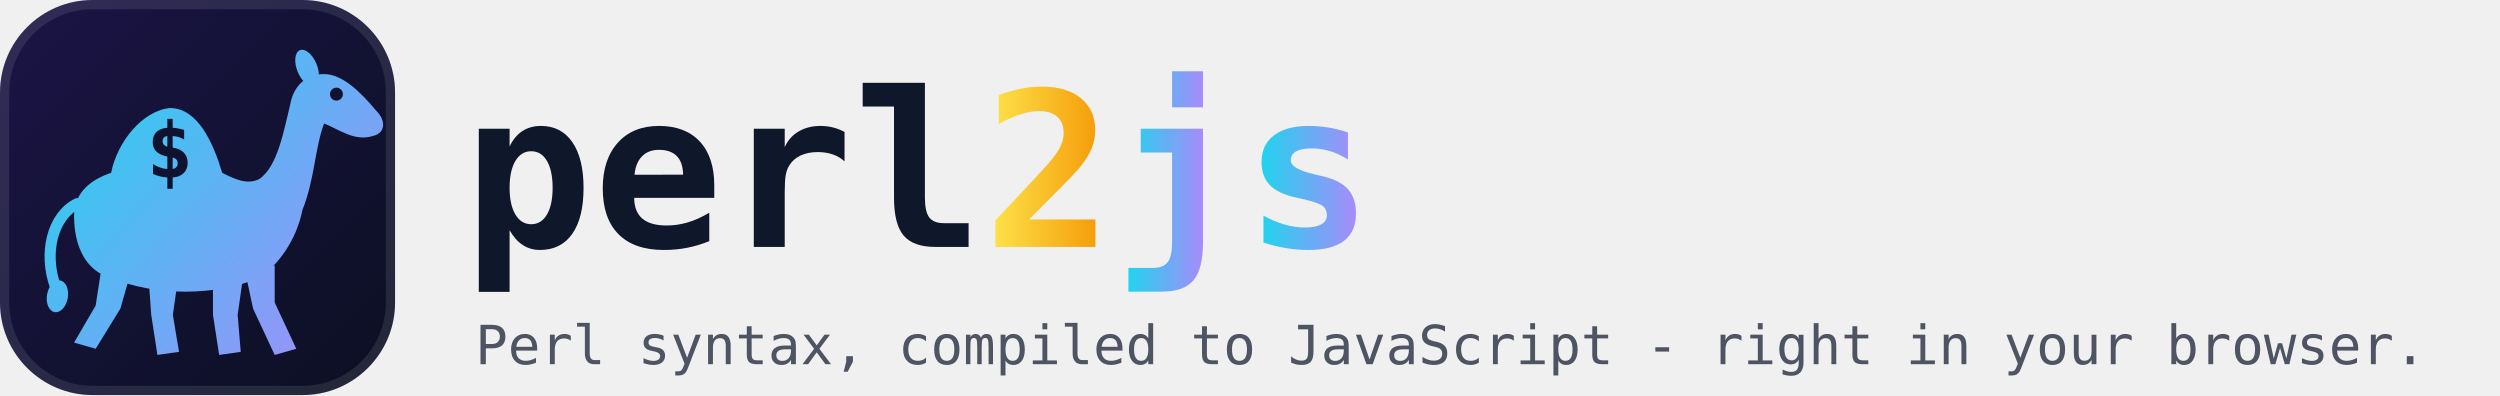
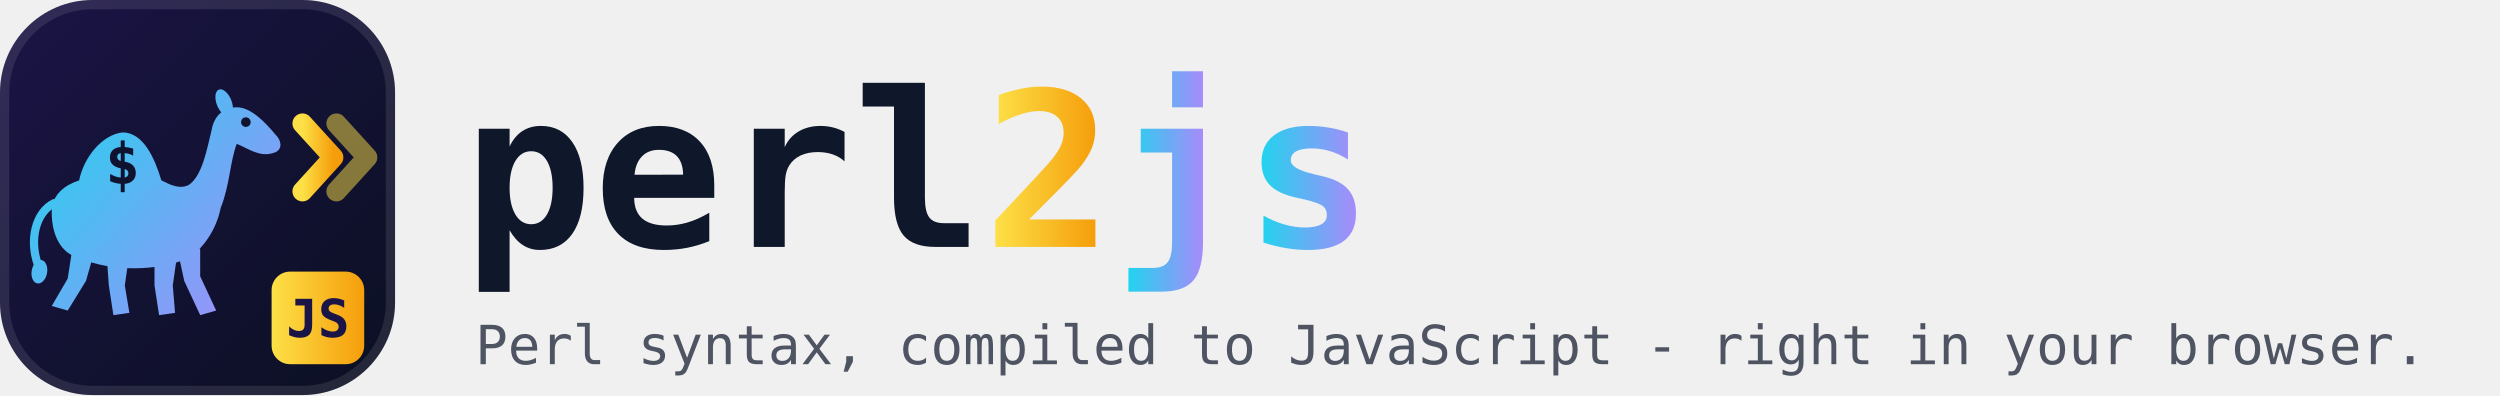
<svg xmlns="http://www.w3.org/2000/svg" viewBox="0 0 810 128" width="810" height="128" role="img" aria-label="Perl2JS - Perl syntax, compiled to JavaScript">
  <defs>
    <linearGradient id="bg" x1="0" y1="0" x2="1" y2="1">
      <stop offset="0" stop-color="#1b1446" />
      <stop offset="1" stop-color="#0b1022" />
    </linearGradient>
    <linearGradient id="sig" x1="0" y1="0" x2="1" y2="1">
      <stop offset="0" stop-color="#22d3ee" />
      <stop offset="1" stop-color="#a78bfa" />
    </linearGradient>
    <linearGradient id="js" x1="0" y1="0" x2="1" y2="0">
      <stop offset="0" stop-color="#fde047" />
      <stop offset="1" stop-color="#f59e0b" />
    </linearGradient>
    <linearGradient id="camel" gradientUnits="userSpaceOnUse" x1="14" y1="26" x2="120" y2="118">
      <stop offset="0" stop-color="#22d3ee" />
      <stop offset="1" stop-color="#a78bfa" />
    </linearGradient>
    <linearGradient id="word" x1="0" y1="0" x2="1" y2="0">
      <stop offset="0" stop-color="#22d3ee" />
      <stop offset="1" stop-color="#a78bfa" />
    </linearGradient>
  </defs>
  <g transform="translate(0 0) scale(1.0)">
    <rect x="0" y="0" width="128" height="128" rx="30" fill="url(#bg)" />
    <rect x="1.5" y="1.5" width="125" height="125" rx="28.5" fill="none" stroke="#ffffff" stroke-opacity=".10" stroke-width="3" />
-     <g fill="url(#camel)">
-       <path d="M24 70 C24 62 30 58 36 56 C38 46 46 36 55 35 C64 35 69 46 72 56 C76 58 80 60 84 58                C90 54 92 42 94 34 C95 28 99 24 105 24 C111 24 117 30 122 36 C125 39 125 43 121 44                C115 46 110 42 105 40 C102 48 102 58 98 68 C96 78 90 86 84 90 C70 96 50 96 36 90 C28 88 24 80 24 70 Z" />
-       <ellipse cx="99.5" cy="22" rx="3.3" ry="6.2" transform="rotate(-22 99.5 22)" />
-       <path d="M79 86 L89 86 L89 98 L96 113 L89 115 L82 100 Z" />
-       <path d="M69 88 L79 88 L77 102 L78 114 L71 115 L69 102 Z" />
-       <path d="M33 86 L43 86 L39 100 L31 113 L24 111 L31 99 Z" />
-       <path d="M48 88 L58 88 L56 102 L58 114 L51 115 L49 102 Z" />
-       <path d="M25 66 C17 70 14 82 18 93" fill="none" stroke="url(#camel)" stroke-width="3.6" stroke-linecap="round" />
-       <ellipse cx="18.6" cy="96" rx="3.4" ry="5.2" transform="rotate(10 18.6 96)" />
+     <g transform="translate(-1 17) scale(.74)">
+       <g fill="url(#camel)">
+         <path d="M24 70 C24 62 30 58 36 56 C38 46 46 36 55 35 C64 35 69 46 72 56 C76 58 80 60 84 58                C90 54 92 42 94 34 C95 28 99 24 105 24 C111 24 117 30 122 36 C125 39 125 43 121 44                C115 46 110 42 105 40 C102 48 102 58 98 68 C96 78 90 86 84 90 C70 96 50 96 36 90 C28 88 24 80 24 70 Z" />
+         <ellipse cx="99.5" cy="22" rx="3.3" ry="6.2" transform="rotate(-22 99.5 22)" />
+         <path d="M79 86 L89 86 L89 98 L96 113 L89 115 L82 100 Z" />
+         <path d="M69 88 L79 88 L77 102 L78 114 L71 115 L69 102 Z" />
+         <path d="M33 86 L43 86 L39 100 L31 113 L24 111 L31 99 Z" />
+         <path d="M48 88 L58 88 L56 102 L58 114 L51 115 L49 102 Z" />
+         <path d="M25 66 C17 70 14 82 18 93" fill="none" stroke="url(#camel)" stroke-width="3.6" stroke-linecap="round" />
+         <ellipse cx="18.6" cy="96" rx="3.4" ry="5.2" transform="rotate(10 18.6 96)" />
+       </g>
+       <circle cx="109" cy="30.5" r="2.1" fill="#0f1330" />
+       <g transform="translate(47.47 57.5)">
+         <path d="M8.47 -6.45V-2.76Q9.24 -2.87 9.67 -3.35Q10.1 -3.83 10.1 -4.58Q10.1 -5.33 9.67 -5.82Q9.25 -6.3 8.47 -6.45ZM6.75 -9.97V-13.43Q5.99 -13.33 5.61 -12.92Q5.22 -12.51 5.22 -11.8Q5.22 -11.11 5.61 -10.64Q5.99 -10.18 6.75 -9.97ZM8.47 3.67H6.75L6.74 0Q5.68 -0.04 4.52 -0.32Q3.36 -0.6 2.1 -1.12V-4.32Q3.36 -3.58 4.53 -3.17Q5.71 -2.77 6.75 -2.76V-6.77Q4.35 -7.25 3.17 -8.42Q2 -9.58 2 -11.5Q2 -13.54 3.25 -14.75Q4.49 -15.95 6.75 -16.1V-18.99H8.47L8.48 -16.1Q9.35 -16.05 10.28 -15.88Q11.22 -15.71 12.19 -15.41V-12.28Q11.44 -12.77 10.51 -13.06Q9.58 -13.35 8.47 -13.43V-9.68Q10.88 -9.3 12.1 -8.04Q13.33 -6.77 13.33 -4.68Q13.33 -2.67 12.01 -1.39Q10.68 -0.11 8.48 0Z" fill="#0f1330" />
+       </g>
    </g>
-     <circle cx="109" cy="30.5" r="2.1" fill="#0f1330" />
-     <g transform="translate(47.47 57.5)">
-       <path d="M8.47 -6.45V-2.76Q9.24 -2.87 9.67 -3.35Q10.1 -3.83 10.1 -4.58Q10.1 -5.33 9.67 -5.82Q9.25 -6.3 8.47 -6.45ZM6.75 -9.97V-13.43Q5.99 -13.33 5.61 -12.92Q5.22 -12.51 5.22 -11.8Q5.22 -11.11 5.61 -10.64Q5.99 -10.18 6.75 -9.97ZM8.47 3.67H6.75L6.74 0Q5.68 -0.04 4.52 -0.32Q3.36 -0.6 2.1 -1.12V-4.32Q3.36 -3.58 4.53 -3.17Q5.71 -2.77 6.75 -2.76V-6.77Q4.35 -7.25 3.17 -8.42Q2 -9.58 2 -11.5Q2 -13.54 3.25 -14.75Q4.49 -15.95 6.75 -16.1V-18.99H8.47L8.48 -16.1Q9.35 -16.05 10.28 -15.88Q11.22 -15.71 12.19 -15.41V-12.28Q11.44 -12.77 10.51 -13.06Q9.58 -13.35 8.47 -13.43V-9.68Q10.88 -9.3 12.1 -8.04Q13.33 -6.77 13.33 -4.68Q13.33 -2.67 12.01 -1.39Q10.68 -0.11 8.48 0Z" fill="#0f1330" />
+     <g fill="none" stroke="url(#js)" stroke-width="6.5" stroke-linecap="round" stroke-linejoin="round">
+       <path d="M98 40 L108 51 L98 62" />
+     </g>
+     <path d="M109 40 L119 51 L109 62" fill="none" stroke="#fde047" stroke-opacity=".5" stroke-width="6.5" stroke-linecap="round" stroke-linejoin="round" />
+     <rect x="88" y="88" width="30" height="30" rx="6" fill="url(#js)" />
+     <g transform="translate(92.77 109.2)">
+       <path d="M0.9 -0.61V-3.45Q1.62 -2.72 2.43 -2.34Q3.24 -1.96 4.06 -1.96Q5.02 -1.96 5.47 -2.44Q5.92 -2.92 5.92 -3.98V-10.23H2.92V-12.39H8.37V-3.98Q8.37 -1.71 7.42 -0.73Q6.47 0.24 4.28 0.24Q3.49 0.24 2.64 0.02Q1.78 -0.19 0.9 -0.61Z" fill="#1b1446" />
+       <path d="M14.47 -5.44Q12.62 -6.14 11.96 -6.92Q11.31 -7.69 11.31 -9.01Q11.31 -10.69 12.38 -11.65Q13.46 -12.62 15.35 -12.62Q16.2 -12.62 17.06 -12.42Q17.91 -12.23 18.75 -11.85V-9.45Q17.96 -10.01 17.15 -10.3Q16.34 -10.59 15.54 -10.59Q14.65 -10.59 14.18 -10.23Q13.7 -9.88 13.7 -9.21Q13.7 -8.7 14.05 -8.36Q14.39 -8.03 15.49 -7.62L16.54 -7.22Q18.04 -6.67 18.74 -5.77Q19.45 -4.86 19.45 -3.49Q19.45 -1.61 18.34 -0.68Q17.23 0.24 14.99 0.24Q14.07 0.24 13.14 0.02Q12.22 -0.2 11.36 -0.63V-3.16Q12.33 -2.47 13.25 -2.12Q14.17 -1.78 15.07 -1.78Q15.97 -1.78 16.47 -2.2Q16.97 -2.61 16.97 -3.35Q16.97 -3.9 16.63 -4.32Q16.3 -4.74 15.67 -4.98Z" fill="#1b1446" />
    </g>
  </g>
  <path d="M165.11 74.6V94.56H155.13V41.72H165.11V47.46Q166.68 44.15 169.24 42.47Q171.81 40.8 175.26 40.8Q181.82 40.8 185.44 46.06Q189.07 51.32 189.07 60.89Q189.07 70.6 185.39 75.8Q181.72 80.99 174.92 80.99Q171.84 80.99 169.4 79.4Q166.95 77.81 165.11 74.6ZM179.05 60.83Q179.05 55.29 177.21 52.14Q175.36 49 172.11 49Q168.87 49 166.99 52.14Q165.11 55.29 165.11 60.83Q165.11 66.36 166.99 69.51Q168.87 72.65 172.11 72.65Q175.36 72.65 177.21 69.51Q179.05 66.36 179.05 60.83Z" fill="#0f172a" />
  <path d="M229.81 78.12Q226.32 79.56 222.7 80.27Q219.08 80.99 215.04 80.99Q205.44 80.99 200.36 75.85Q195.29 70.7 195.29 61.03Q195.29 51.67 200.18 46.23Q205.06 40.8 213.51 40.8Q222.02 40.8 226.72 45.84Q231.42 50.88 231.42 60.04V64.11H205.47Q205.51 68.62 208.14 70.84Q210.77 73.06 216 73.06Q219.45 73.06 222.8 72.07Q226.15 71.08 229.81 68.93ZM221.33 56.59Q221.26 52.62 219.3 50.59Q217.33 48.55 213.51 48.55Q210.05 48.55 208 50.66Q205.95 52.76 205.58 56.62Z" fill="#0f172a" />
  <path d="M273.63 52.28Q271.99 50.78 269.78 50.02Q267.58 49.27 264.95 49.27Q261.77 49.27 259.39 50.38Q257.02 51.49 255.72 53.61Q254.9 54.91 254.57 56.76Q254.25 58.6 254.25 62.36V80H244.23V41.72H254.25V47.67Q255.72 44.38 258.76 42.59Q261.8 40.8 265.87 40.8Q267.92 40.8 269.89 41.29Q271.85 41.79 273.63 42.74Z" fill="#0f172a" />
  <path d="M289.66 64.04V34.51H279.51V26.82H299.67V64.04Q299.67 68.55 301.07 70.43Q302.48 72.31 305.83 72.31H313.82V80H303.02Q295.88 80 292.77 76.31Q289.66 72.62 289.66 64.04Z" fill="#0f172a" />
  <path d="M333.41 71.11H354.91V80H322.5V71.39L327.97 65.58Q337.71 55.22 339.8 52.83Q342.36 49.89 343.49 47.61Q344.62 45.34 344.62 43.12Q344.62 39.7 342.55 37.84Q340.48 35.98 336.69 35.98Q333.99 35.98 330.62 37.05Q327.26 38.13 323.6 40.18V30.78Q327.26 29.45 330.76 28.75Q334.26 28.05 337.48 28.05Q345.58 28.05 350.21 31.82Q354.84 35.6 354.84 42.13Q354.84 45.14 353.83 47.77Q352.82 50.4 350.36 53.61Q348.55 55.94 340.42 64.07Q336.01 68.48 333.41 71.11Z" fill="url(#js)" />
  <path d="M389.77 78.53Q389.77 87.14 386.68 90.82Q383.58 94.49 376.41 94.49H365.61V86.8H373.6Q376.95 86.8 378.35 84.92Q379.76 83.04 379.76 78.53V49.41H369.6V41.72H389.77ZM389.77 34.78H379.76V23.09H389.77Z" fill="url(#word)" />
  <path d="M436.73 42.92V51.67Q433.96 49.89 430.97 48.98Q427.98 48.08 424.98 48.08Q421.63 48.08 419.92 49.05Q418.21 50.02 418.21 51.94Q418.21 54.67 425.52 56.38L425.9 56.48L428.77 57.17Q434.24 58.47 436.78 61.35Q439.33 64.24 439.33 69.17Q439.33 75.08 435.45 78.03Q431.57 80.99 423.78 80.99Q420.33 80.99 416.7 80.39Q413.08 79.79 409.36 78.6V69.85Q412.67 71.73 416.11 72.72Q419.54 73.71 422.75 73.71Q426.27 73.71 428.09 72.69Q429.9 71.66 429.9 69.71Q429.9 67.8 428.62 66.77Q427.33 65.75 422.51 64.58L419.75 63.97Q414 62.67 411.37 59.9Q408.74 57.13 408.74 52.49Q408.74 46.95 412.74 43.87Q416.74 40.8 423.98 40.8Q427.23 40.8 430.46 41.33Q433.69 41.86 436.73 42.92Z" fill="url(#word)" />
  <g opacity=".72">
    <path d="M157.41 106.66V111.45H159.41Q160.61 111.45 161.28 110.82Q161.95 110.19 161.95 109.05Q161.95 107.92 161.28 107.29Q160.61 106.66 159.41 106.66ZM155.68 105.24H159.41Q161.55 105.24 162.65 106.21Q163.75 107.18 163.75 109.05Q163.75 110.94 162.65 111.91Q161.55 112.87 159.41 112.87H157.41V118H155.68Z" fill="#0f172a" />
    <path d="M174.04 112.82V113.59H167.23V113.64Q167.23 115.21 168.04 116.06Q168.86 116.91 170.35 116.91Q171.1 116.91 171.92 116.68Q172.74 116.44 173.67 115.95V117.51Q172.77 117.88 171.94 118.06Q171.11 118.25 170.33 118.25Q168.1 118.25 166.84 116.91Q165.59 115.57 165.59 113.22Q165.59 110.93 166.82 109.57Q168.05 108.2 170.1 108.2Q171.93 108.2 172.98 109.44Q174.04 110.68 174.04 112.82ZM172.47 112.36Q172.43 110.98 171.81 110.25Q171.19 109.53 170.03 109.53Q168.89 109.53 168.16 110.28Q167.42 111.04 167.29 112.37Z" fill="#0f172a" />
    <path d="M184.94 110.4Q184.44 110.01 183.92 109.83Q183.39 109.65 182.77 109.65Q181.3 109.65 180.52 110.57Q179.75 111.5 179.75 113.24V118H178.17V108.43H179.75V110.3Q180.14 109.28 180.95 108.74Q181.77 108.2 182.89 108.2Q183.47 108.2 183.98 108.34Q184.48 108.49 184.94 108.8Z" fill="#0f172a" />
    <path d="M191.07 114.53Q191.07 115.59 191.46 116.13Q191.85 116.67 192.61 116.67H194.44V118H192.45Q191.04 118 190.27 117.09Q189.5 116.19 189.5 114.53V105.84H186.97V104.61H191.07Z" fill="#0f172a" />
    <path d="M214.99 108.76V110.3Q214.32 109.91 213.64 109.71Q212.95 109.51 212.24 109.51Q211.17 109.51 210.65 109.86Q210.12 110.21 210.12 110.92Q210.12 111.56 210.52 111.87Q210.91 112.19 212.47 112.49L213.11 112.61Q214.28 112.83 214.88 113.5Q215.48 114.16 215.48 115.23Q215.48 116.65 214.47 117.45Q213.46 118.25 211.67 118.25Q210.96 118.25 210.18 118.1Q209.41 117.95 208.5 117.65V116.03Q209.38 116.48 210.18 116.71Q210.99 116.93 211.7 116.93Q212.75 116.93 213.32 116.51Q213.89 116.09 213.89 115.33Q213.89 114.23 211.8 113.81L211.73 113.8L211.14 113.68Q209.78 113.41 209.16 112.78Q208.53 112.16 208.53 111.07Q208.53 109.69 209.47 108.95Q210.4 108.2 212.12 108.2Q212.89 108.2 213.6 108.34Q214.31 108.48 214.99 108.76Z" fill="#0f172a" />
    <path d="M224.55 114.92Q224.15 115.92 223.55 117.56Q222.7 119.81 222.41 120.31Q222.02 120.97 221.43 121.31Q220.84 121.64 220.05 121.64H218.79V120.32H219.72Q220.41 120.32 220.8 119.92Q221.2 119.52 221.8 117.85L218.1 108.43H219.77L222.61 115.92L225.4 108.43H227.07Z" fill="#0f172a" />
    <path d="M236.73 112.07V118H235.15V112.07Q235.15 110.78 234.7 110.17Q234.25 109.57 233.28 109.57Q232.18 109.57 231.58 110.35Q230.99 111.13 230.99 112.59V118H229.42V108.43H230.99V109.87Q231.41 109.04 232.13 108.62Q232.84 108.2 233.83 108.2Q235.29 108.2 236.01 109.16Q236.73 110.12 236.73 112.07Z" fill="#0f172a" />
    <path d="M243.53 105.71V108.43H247.11V109.65H243.53V114.85Q243.53 115.91 243.94 116.33Q244.34 116.74 245.34 116.74H247.11V118H245.18Q243.41 118 242.69 117.29Q241.96 116.58 241.96 114.85V109.65H239.41V108.43H241.96V105.71Z" fill="#0f172a" />
    <path d="M254.82 113.19H254.3Q252.92 113.19 252.23 113.67Q251.53 114.15 251.53 115.11Q251.53 115.97 252.05 116.45Q252.57 116.93 253.5 116.93Q254.8 116.93 255.54 116.03Q256.28 115.13 256.29 113.54V113.19ZM257.87 112.54V118H256.29V116.58Q255.79 117.44 255.02 117.84Q254.26 118.25 253.16 118.25Q251.7 118.25 250.83 117.42Q249.96 116.6 249.96 115.21Q249.96 113.62 251.03 112.79Q252.1 111.96 254.18 111.96H256.29V111.71Q256.28 110.57 255.71 110.05Q255.14 109.53 253.88 109.53Q253.08 109.53 252.26 109.76Q251.44 109.99 250.66 110.44V108.87Q251.53 108.53 252.33 108.37Q253.13 108.2 253.88 108.2Q255.07 108.2 255.91 108.55Q256.75 108.9 257.27 109.6Q257.6 110.03 257.74 110.66Q257.87 111.28 257.87 112.54Z" fill="#0f172a" />
    <path d="M268.91 108.43 265.49 113.01 269.25 118H267.43L264.62 114.16L261.83 118H260.01L263.77 113.01L260.34 108.43H262.08L264.62 111.89L267.14 108.43Z" fill="#0f172a" />
    <path d="M274.18 115.41H276.34V117.18L274.65 120.45H273.34L274.18 117.18Z" fill="#0f172a" />
    <path d="M300.03 117.51Q299.4 117.88 298.73 118.06Q298.06 118.25 297.36 118.25Q295.14 118.25 293.88 116.91Q292.63 115.58 292.63 113.22Q292.63 110.86 293.88 109.53Q295.14 108.2 297.36 108.2Q298.05 108.2 298.71 108.38Q299.37 108.56 300.03 108.93V110.58Q299.41 110.03 298.78 109.78Q298.15 109.53 297.36 109.53Q295.88 109.53 295.09 110.49Q294.29 111.45 294.29 113.22Q294.29 114.99 295.09 115.95Q295.89 116.91 297.36 116.91Q298.18 116.91 298.83 116.66Q299.48 116.41 300.03 115.88Z" fill="#0f172a" />
    <path d="M306.77 109.53Q305.57 109.53 304.95 110.46Q304.34 111.39 304.34 113.22Q304.34 115.04 304.95 115.98Q305.57 116.91 306.77 116.91Q307.97 116.91 308.59 115.98Q309.2 115.04 309.2 113.22Q309.2 111.39 308.59 110.46Q307.97 109.53 306.77 109.53ZM306.77 108.2Q308.76 108.2 309.81 109.49Q310.87 110.78 310.87 113.22Q310.87 115.68 309.82 116.96Q308.77 118.25 306.77 118.25Q304.78 118.25 303.72 116.96Q302.67 115.68 302.67 113.22Q302.67 110.78 303.72 109.49Q304.78 108.2 306.77 108.2Z" fill="#0f172a" />
    <path d="M317.81 109.4Q318.11 108.79 318.55 108.49Q319 108.2 319.63 108.2Q320.79 108.2 321.26 109.09Q321.74 109.98 321.74 112.45V118H320.3V112.52Q320.3 110.5 320.07 110.01Q319.85 109.51 319.25 109.51Q318.57 109.51 318.31 110.04Q318.06 110.57 318.06 112.52V118H316.63V112.52Q316.63 110.47 316.38 109.99Q316.14 109.51 315.51 109.51Q314.88 109.51 314.64 110.04Q314.4 110.57 314.4 112.52V118H312.97V108.43H314.4V109.25Q314.68 108.74 315.1 108.47Q315.52 108.2 316.06 108.2Q316.71 108.2 317.14 108.5Q317.58 108.8 317.81 109.4Z" fill="#0f172a" />
    <path d="M325.78 116.8V121.64H324.2V108.43H325.78V109.65Q326.17 108.94 326.83 108.57Q327.48 108.2 328.33 108.2Q330.07 108.2 331.06 109.54Q332.04 110.88 332.04 113.26Q332.04 115.59 331.05 116.92Q330.06 118.25 328.33 118.25Q327.46 118.25 326.81 117.88Q326.15 117.5 325.78 116.8ZM330.39 113.22Q330.39 111.39 329.82 110.46Q329.24 109.53 328.1 109.53Q326.96 109.53 326.37 110.47Q325.78 111.4 325.78 113.22Q325.78 115.03 326.37 115.97Q326.96 116.91 328.1 116.91Q329.24 116.91 329.82 115.98Q330.39 115.05 330.39 113.22Z" fill="#0f172a" />
    <path d="M335.3 108.43H339.32V116.78H342.44V118H334.63V116.78H337.75V109.65H335.3ZM337.75 104.7H339.32V106.7H337.75Z" fill="#0f172a" />
    <path d="M349.11 114.53Q349.11 115.59 349.49 116.13Q349.88 116.67 350.64 116.67H352.48V118H350.49Q349.08 118 348.31 117.09Q347.53 116.19 347.53 114.53V105.84H345.01V104.61H349.11Z" fill="#0f172a" />
    <path d="M363.68 112.82V113.59H356.87V113.64Q356.87 115.21 357.69 116.06Q358.51 116.91 359.99 116.91Q360.74 116.91 361.56 116.68Q362.39 116.44 363.32 115.95V117.51Q362.42 117.88 361.59 118.06Q360.75 118.25 359.98 118.25Q357.75 118.25 356.49 116.91Q355.23 115.57 355.23 113.22Q355.23 110.93 356.46 109.57Q357.69 108.2 359.74 108.2Q361.57 108.2 362.63 109.44Q363.68 110.68 363.68 112.82ZM362.11 112.36Q362.08 110.98 361.46 110.25Q360.84 109.53 359.68 109.53Q358.54 109.53 357.8 110.28Q357.07 111.04 356.93 112.37Z" fill="#0f172a" />
    <path d="M372.05 109.65V104.7H373.62V118H372.05V116.8Q371.66 117.5 371 117.88Q370.35 118.25 369.49 118.25Q367.76 118.25 366.76 116.9Q365.77 115.56 365.77 113.19Q365.77 110.86 366.77 109.53Q367.77 108.2 369.49 108.2Q370.36 108.2 371.02 108.57Q371.67 108.94 372.05 109.65ZM367.43 113.22Q367.43 115.05 368.01 115.98Q368.59 116.91 369.73 116.91Q370.86 116.91 371.46 115.97Q372.05 115.03 372.05 113.22Q372.05 111.4 371.46 110.47Q370.86 109.53 369.73 109.53Q368.59 109.53 368.01 110.46Q367.43 111.39 367.43 113.22Z" fill="#0f172a" />
    <path d="M391.04 105.71V108.43H394.61V109.65H391.04V114.85Q391.04 115.91 391.44 116.33Q391.84 116.74 392.84 116.74H394.61V118H392.69Q390.92 118 390.19 117.29Q389.46 116.58 389.46 114.85V109.65H386.91V108.43H389.46V105.71Z" fill="#0f172a" />
    <path d="M401.59 109.53Q400.39 109.53 399.78 110.46Q399.16 111.39 399.16 113.22Q399.16 115.04 399.78 115.98Q400.39 116.91 401.59 116.91Q402.79 116.91 403.41 115.98Q404.02 115.04 404.02 113.22Q404.02 111.39 403.41 110.46Q402.79 109.53 401.59 109.53ZM401.59 108.2Q403.58 108.2 404.64 109.49Q405.69 110.78 405.69 113.22Q405.69 115.68 404.64 116.96Q403.59 118.25 401.59 118.25Q399.6 118.25 398.55 116.96Q397.5 115.68 397.5 113.22Q397.5 110.78 398.55 109.49Q399.6 108.2 401.59 108.2Z" fill="#0f172a" />
    <path d="M418.33 117.48V115.46Q419.11 116.15 419.94 116.5Q420.76 116.85 421.65 116.85Q422.87 116.85 423.36 116.21Q423.84 115.57 423.84 113.84V106.7H420.58V105.24H425.57V113.84Q425.57 116.25 424.66 117.25Q423.76 118.25 421.65 118.25Q420.83 118.25 420.02 118.06Q419.21 117.87 418.33 117.48Z" fill="#0f172a" />
    <path d="M433.93 113.19H433.41Q432.03 113.19 431.34 113.67Q430.64 114.15 430.64 115.11Q430.64 115.97 431.16 116.45Q431.68 116.93 432.61 116.93Q433.91 116.93 434.65 116.03Q435.39 115.13 435.4 113.54V113.19ZM436.98 112.54V118H435.4V116.58Q434.9 117.44 434.13 117.84Q433.37 118.25 432.27 118.25Q430.81 118.25 429.94 117.42Q429.07 116.6 429.07 115.21Q429.07 113.62 430.14 112.79Q431.21 111.96 433.29 111.96H435.4V111.71Q435.39 110.57 434.82 110.05Q434.25 109.53 432.99 109.53Q432.19 109.53 431.37 109.76Q430.55 109.99 429.77 110.44V108.87Q430.64 108.53 431.44 108.37Q432.24 108.2 432.99 108.2Q434.18 108.2 435.02 108.55Q435.86 108.9 436.38 109.6Q436.71 110.03 436.85 110.66Q436.98 111.28 436.98 112.54Z" fill="#0f172a" />
    <path d="M439.32 108.43H440.96L443.73 116.46L446.52 108.43H448.15L444.75 118H442.72Z" fill="#0f172a" />
    <path d="M455 113.19H454.48Q453.11 113.19 452.41 113.67Q451.71 114.15 451.71 115.11Q451.71 115.97 452.23 116.45Q452.76 116.93 453.68 116.93Q454.98 116.93 455.72 116.03Q456.46 115.13 456.47 113.54V113.19ZM458.05 112.54V118H456.47V116.58Q455.97 117.44 455.2 117.84Q454.44 118.25 453.35 118.25Q451.88 118.25 451.01 117.42Q450.14 116.6 450.14 115.21Q450.14 113.62 451.21 112.79Q452.29 111.96 454.36 111.96H456.47V111.71Q456.46 110.57 455.89 110.05Q455.32 109.53 454.06 109.53Q453.26 109.53 452.44 109.76Q451.62 109.99 450.84 110.44V108.87Q451.71 108.53 452.51 108.37Q453.31 108.2 454.06 108.2Q455.25 108.2 456.09 108.55Q456.93 108.9 457.46 109.6Q457.78 110.03 457.92 110.66Q458.05 111.28 458.05 112.54Z" fill="#0f172a" />
    <path d="M468.19 105.68V107.43Q467.4 106.93 466.61 106.67Q465.82 106.41 465.02 106.41Q463.8 106.41 463.09 106.98Q462.38 107.55 462.38 108.52Q462.38 109.36 462.84 109.81Q463.31 110.25 464.58 110.55L465.49 110.75Q467.28 111.17 468.1 112.07Q468.92 112.97 468.92 114.51Q468.92 116.33 467.8 117.29Q466.67 118.25 464.51 118.25Q463.62 118.25 462.71 118.06Q461.81 117.86 460.89 117.48V115.64Q461.87 116.27 462.75 116.56Q463.63 116.85 464.51 116.85Q465.82 116.85 466.55 116.26Q467.27 115.68 467.27 114.62Q467.27 113.67 466.77 113.16Q466.27 112.66 465.04 112.39L464.11 112.17Q462.33 111.77 461.53 110.96Q460.73 110.15 460.73 108.78Q460.73 107.07 461.88 106.04Q463.03 105.01 464.93 105.01Q465.67 105.01 466.48 105.18Q467.29 105.34 468.19 105.68Z" fill="#0f172a" />
    <path d="M479.14 117.51Q478.51 117.88 477.84 118.06Q477.17 118.25 476.47 118.25Q474.25 118.25 472.99 116.91Q471.74 115.58 471.74 113.22Q471.74 110.86 472.99 109.53Q474.25 108.2 476.47 108.2Q477.16 108.2 477.82 108.38Q478.48 108.56 479.14 108.93V110.58Q478.52 110.03 477.89 109.78Q477.26 109.53 476.47 109.53Q474.99 109.53 474.2 110.49Q473.4 111.45 473.4 113.22Q473.4 114.99 474.2 115.95Q475 116.91 476.47 116.91Q477.29 116.91 477.94 116.66Q478.59 116.41 479.14 115.88Z" fill="#0f172a" />
    <path d="M490.48 110.4Q489.98 110.01 489.46 109.83Q488.94 109.65 488.31 109.65Q486.84 109.65 486.06 110.57Q485.29 111.5 485.29 113.24V118H483.71V108.43H485.29V110.3Q485.68 109.28 486.5 108.74Q487.31 108.2 488.43 108.2Q489.01 108.2 489.52 108.34Q490.02 108.49 490.48 108.8Z" fill="#0f172a" />
    <path d="M493.34 108.43H497.36V116.78H500.48V118H492.67V116.78H495.79V109.65H493.34ZM495.79 104.7H497.36V106.7H495.79Z" fill="#0f172a" />
    <path d="M504.89 116.8V121.64H503.31V108.43H504.89V109.65Q505.28 108.94 505.94 108.57Q506.59 108.2 507.44 108.2Q509.18 108.2 510.17 109.54Q511.15 110.88 511.15 113.26Q511.15 115.59 510.16 116.92Q509.17 118.25 507.44 118.25Q506.57 118.25 505.92 117.88Q505.26 117.5 504.89 116.8ZM509.5 113.22Q509.5 111.39 508.93 110.46Q508.35 109.53 507.21 109.53Q506.07 109.53 505.48 110.47Q504.89 111.4 504.89 113.22Q504.89 115.03 505.48 115.97Q506.07 116.91 507.21 116.91Q508.35 116.91 508.93 115.98Q509.5 115.05 509.5 113.22Z" fill="#0f172a" />
    <path d="M517.47 105.71V108.43H521.04V109.65H517.47V114.85Q517.47 115.91 517.87 116.33Q518.27 116.74 519.27 116.74H521.04V118H519.12Q517.35 118 516.62 117.29Q515.89 116.58 515.89 114.85V109.65H513.34V108.43H515.89V105.71Z" fill="#0f172a" />
    <path d="M536.33 112.51H540.79V113.91H536.33Z" fill="#0f172a" />
    <path d="M564.23 110.4Q563.73 110.01 563.21 109.83Q562.69 109.65 562.06 109.65Q560.59 109.65 559.82 110.57Q559.04 111.5 559.04 113.24V118H557.46V108.43H559.04V110.3Q559.43 109.28 560.25 108.74Q561.06 108.2 562.18 108.2Q562.76 108.2 563.27 108.34Q563.77 108.49 564.23 108.8Z" fill="#0f172a" />
    <path d="M567.09 108.43H571.11V116.78H574.23V118H566.42V116.78H569.54V109.65H567.09ZM569.54 104.7H571.11V106.7H569.54Z" fill="#0f172a" />
    <path d="M582.77 113.14Q582.77 111.37 582.19 110.45Q581.61 109.53 580.51 109.53Q579.36 109.53 578.75 110.45Q578.14 111.37 578.14 113.14Q578.14 114.91 578.76 115.83Q579.37 116.76 580.53 116.76Q581.61 116.76 582.19 115.83Q582.77 114.9 582.77 113.14ZM584.34 117.38Q584.34 119.54 583.32 120.65Q582.31 121.76 580.33 121.76Q579.68 121.76 578.97 121.64Q578.26 121.52 577.55 121.29V119.73Q578.39 120.13 579.08 120.32Q579.76 120.5 580.33 120.5Q581.6 120.5 582.19 119.81Q582.77 119.12 582.77 117.62V117.55V116.48Q582.39 117.28 581.74 117.68Q581.09 118.07 580.16 118.07Q578.49 118.07 577.49 116.73Q576.49 115.39 576.49 113.14Q576.49 110.88 577.49 109.54Q578.49 108.2 580.16 108.2Q581.08 108.2 581.72 108.57Q582.37 108.93 582.77 109.7V108.46H584.34Z" fill="#0f172a" />
    <path d="M594.95 112.07V118H593.37V112.07Q593.37 110.78 592.92 110.17Q592.47 109.57 591.5 109.57Q590.4 109.57 589.8 110.35Q589.21 111.13 589.21 112.59V118H587.64V104.7H589.21V109.87Q589.63 109.04 590.35 108.62Q591.06 108.2 592.05 108.2Q593.51 108.2 594.23 109.16Q594.95 110.12 594.95 112.07Z" fill="#0f172a" />
    <path d="M601.75 105.71V108.43H605.33V109.65H601.75V114.85Q601.75 115.91 602.16 116.33Q602.56 116.74 603.56 116.74H605.33V118H603.4Q601.63 118 600.91 117.29Q600.18 116.58 600.18 114.85V109.65H597.63V108.43H600.18V105.71Z" fill="#0f172a" />
    <path d="M619.77 108.43H623.79V116.78H626.91V118H619.1V116.78H622.22V109.65H619.77ZM622.22 104.7H623.79V106.7H622.22Z" fill="#0f172a" />
    <path d="M637.1 112.07V118H635.51V112.07Q635.51 110.78 635.06 110.17Q634.61 109.57 633.64 109.57Q632.54 109.57 631.95 110.35Q631.35 111.13 631.35 112.59V118H629.78V108.43H631.35V109.87Q631.77 109.04 632.49 108.62Q633.21 108.2 634.19 108.2Q635.65 108.2 636.37 109.16Q637.1 110.12 637.1 112.07Z" fill="#0f172a" />
    <path d="M656.52 114.92Q656.13 115.92 655.52 117.56Q654.67 119.81 654.38 120.31Q653.99 120.97 653.4 121.31Q652.81 121.64 652.02 121.64H650.76V120.32H651.69Q652.38 120.32 652.78 119.92Q653.17 119.52 653.78 117.85L650.08 108.43H651.74L654.58 115.92L657.37 108.43H659.04Z" fill="#0f172a" />
    <path d="M664.99 109.53Q663.79 109.53 663.17 110.46Q662.56 111.39 662.56 113.22Q662.56 115.04 663.17 115.98Q663.79 116.91 664.99 116.91Q666.19 116.91 666.81 115.98Q667.42 115.04 667.42 113.22Q667.42 111.39 666.81 110.46Q666.19 109.53 664.99 109.53ZM664.99 108.2Q666.98 108.2 668.03 109.49Q669.09 110.78 669.09 113.22Q669.09 115.68 668.04 116.96Q666.99 118.25 664.99 118.25Q663 118.25 661.94 116.96Q660.89 115.68 660.89 113.22Q660.89 110.78 661.94 109.49Q663 108.2 664.99 108.2Z" fill="#0f172a" />
    <path d="M671.92 114.38V108.45H673.5V114.38Q673.5 115.67 673.95 116.27Q674.41 116.88 675.37 116.88Q676.48 116.88 677.07 116.1Q677.66 115.32 677.66 113.86V108.45H679.24V118H677.66V116.56Q677.24 117.39 676.52 117.82Q675.8 118.25 674.83 118.25Q673.36 118.25 672.64 117.29Q671.92 116.33 671.92 114.38Z" fill="#0f172a" />
    <path d="M690.66 110.4Q690.16 110.01 689.64 109.83Q689.12 109.65 688.49 109.65Q687.02 109.65 686.25 110.57Q685.47 111.5 685.47 113.24V118H683.89V108.43H685.47V110.3Q685.86 109.28 686.68 108.74Q687.49 108.2 688.61 108.2Q689.19 108.2 689.7 108.34Q690.2 108.49 690.66 108.8Z" fill="#0f172a" />
    <path d="M709.71 113.22Q709.71 111.39 709.13 110.46Q708.55 109.53 707.41 109.53Q706.27 109.53 705.68 110.47Q705.09 111.4 705.09 113.22Q705.09 115.03 705.68 115.97Q706.27 116.91 707.41 116.91Q708.55 116.91 709.13 115.98Q709.71 115.05 709.71 113.22ZM705.09 109.65Q705.46 108.95 706.13 108.57Q706.79 108.2 707.66 108.2Q709.39 108.2 710.38 109.53Q711.37 110.86 711.37 113.19Q711.37 115.56 710.37 116.9Q709.38 118.25 707.64 118.25Q706.79 118.25 706.13 117.88Q705.48 117.5 705.09 116.8V118H703.52V104.7H705.09Z" fill="#0f172a" />
    <path d="M722.27 110.4Q721.77 110.01 721.25 109.83Q720.72 109.65 720.1 109.65Q718.63 109.65 717.85 110.57Q717.08 111.5 717.08 113.24V118H715.5V108.43H717.08V110.3Q717.47 109.28 718.29 108.74Q719.1 108.2 720.22 108.2Q720.8 108.2 721.31 108.34Q721.81 108.49 722.27 108.8Z" fill="#0f172a" />
    <path d="M728.2 109.53Q727.01 109.53 726.39 110.46Q725.77 111.39 725.77 113.22Q725.77 115.04 726.39 115.98Q727.01 116.91 728.2 116.91Q729.41 116.91 730.02 115.98Q730.64 115.04 730.64 113.22Q730.64 111.39 730.02 110.46Q729.41 109.53 728.2 109.53ZM728.2 108.2Q730.19 108.2 731.25 109.49Q732.3 110.78 732.3 113.22Q732.3 115.68 731.25 116.96Q730.2 118.25 728.2 118.25Q726.21 118.25 725.16 116.96Q724.11 115.68 724.11 113.22Q724.11 110.78 725.16 109.49Q726.21 108.2 728.2 108.2Z" fill="#0f172a" />
    <path d="M733.47 108.43H735.03L736.7 116.16L738.06 111.22H739.4L740.79 116.16L742.45 108.43H744.01L741.77 118H740.27L738.74 112.75L737.22 118H735.71Z" fill="#0f172a" />
    <path d="M752.32 108.76V110.3Q751.65 109.91 750.97 109.71Q750.28 109.51 749.57 109.51Q748.5 109.51 747.98 109.86Q747.45 110.21 747.45 110.92Q747.45 111.56 747.85 111.87Q748.24 112.19 749.8 112.49L750.44 112.61Q751.61 112.83 752.21 113.5Q752.81 114.16 752.81 115.23Q752.81 116.65 751.8 117.45Q750.79 118.25 749 118.25Q748.29 118.25 747.51 118.1Q746.74 117.95 745.83 117.65V116.03Q746.71 116.48 747.51 116.71Q748.32 116.93 749.03 116.93Q750.08 116.93 750.65 116.51Q751.22 116.09 751.22 115.33Q751.22 114.23 749.13 113.81L749.06 113.8L748.47 113.68Q747.11 113.41 746.49 112.78Q745.86 112.16 745.86 111.07Q745.86 109.69 746.8 108.95Q747.73 108.2 749.45 108.2Q750.22 108.2 750.93 108.34Q751.64 108.48 752.32 108.76Z" fill="#0f172a" />
    <path d="M764.05 112.82V113.59H757.24V113.64Q757.24 115.21 758.05 116.06Q758.87 116.91 760.36 116.91Q761.11 116.91 761.93 116.68Q762.75 116.44 763.68 115.95V117.51Q762.78 117.88 761.95 118.06Q761.12 118.25 760.34 118.25Q758.11 118.25 756.85 116.91Q755.6 115.57 755.6 113.22Q755.6 110.93 756.83 109.57Q758.06 108.2 760.11 108.2Q761.94 108.2 762.99 109.44Q764.05 110.68 764.05 112.82ZM762.48 112.36Q762.44 110.98 761.82 110.25Q761.2 109.53 760.04 109.53Q758.9 109.53 758.17 110.28Q757.43 111.04 757.3 112.37Z" fill="#0f172a" />
    <path d="M774.95 110.4Q774.45 110.01 773.93 109.83Q773.4 109.65 772.78 109.65Q771.31 109.65 770.53 110.57Q769.76 111.5 769.76 113.24V118H768.17V108.43H769.76V110.3Q770.15 109.28 770.96 108.74Q771.78 108.2 772.9 108.2Q773.48 108.2 773.99 108.34Q774.49 108.49 774.95 108.8Z" fill="#0f172a" />
    <path d="M779.8 115.39H781.95V118H779.8Z" fill="#0f172a" />
  </g>
</svg>
